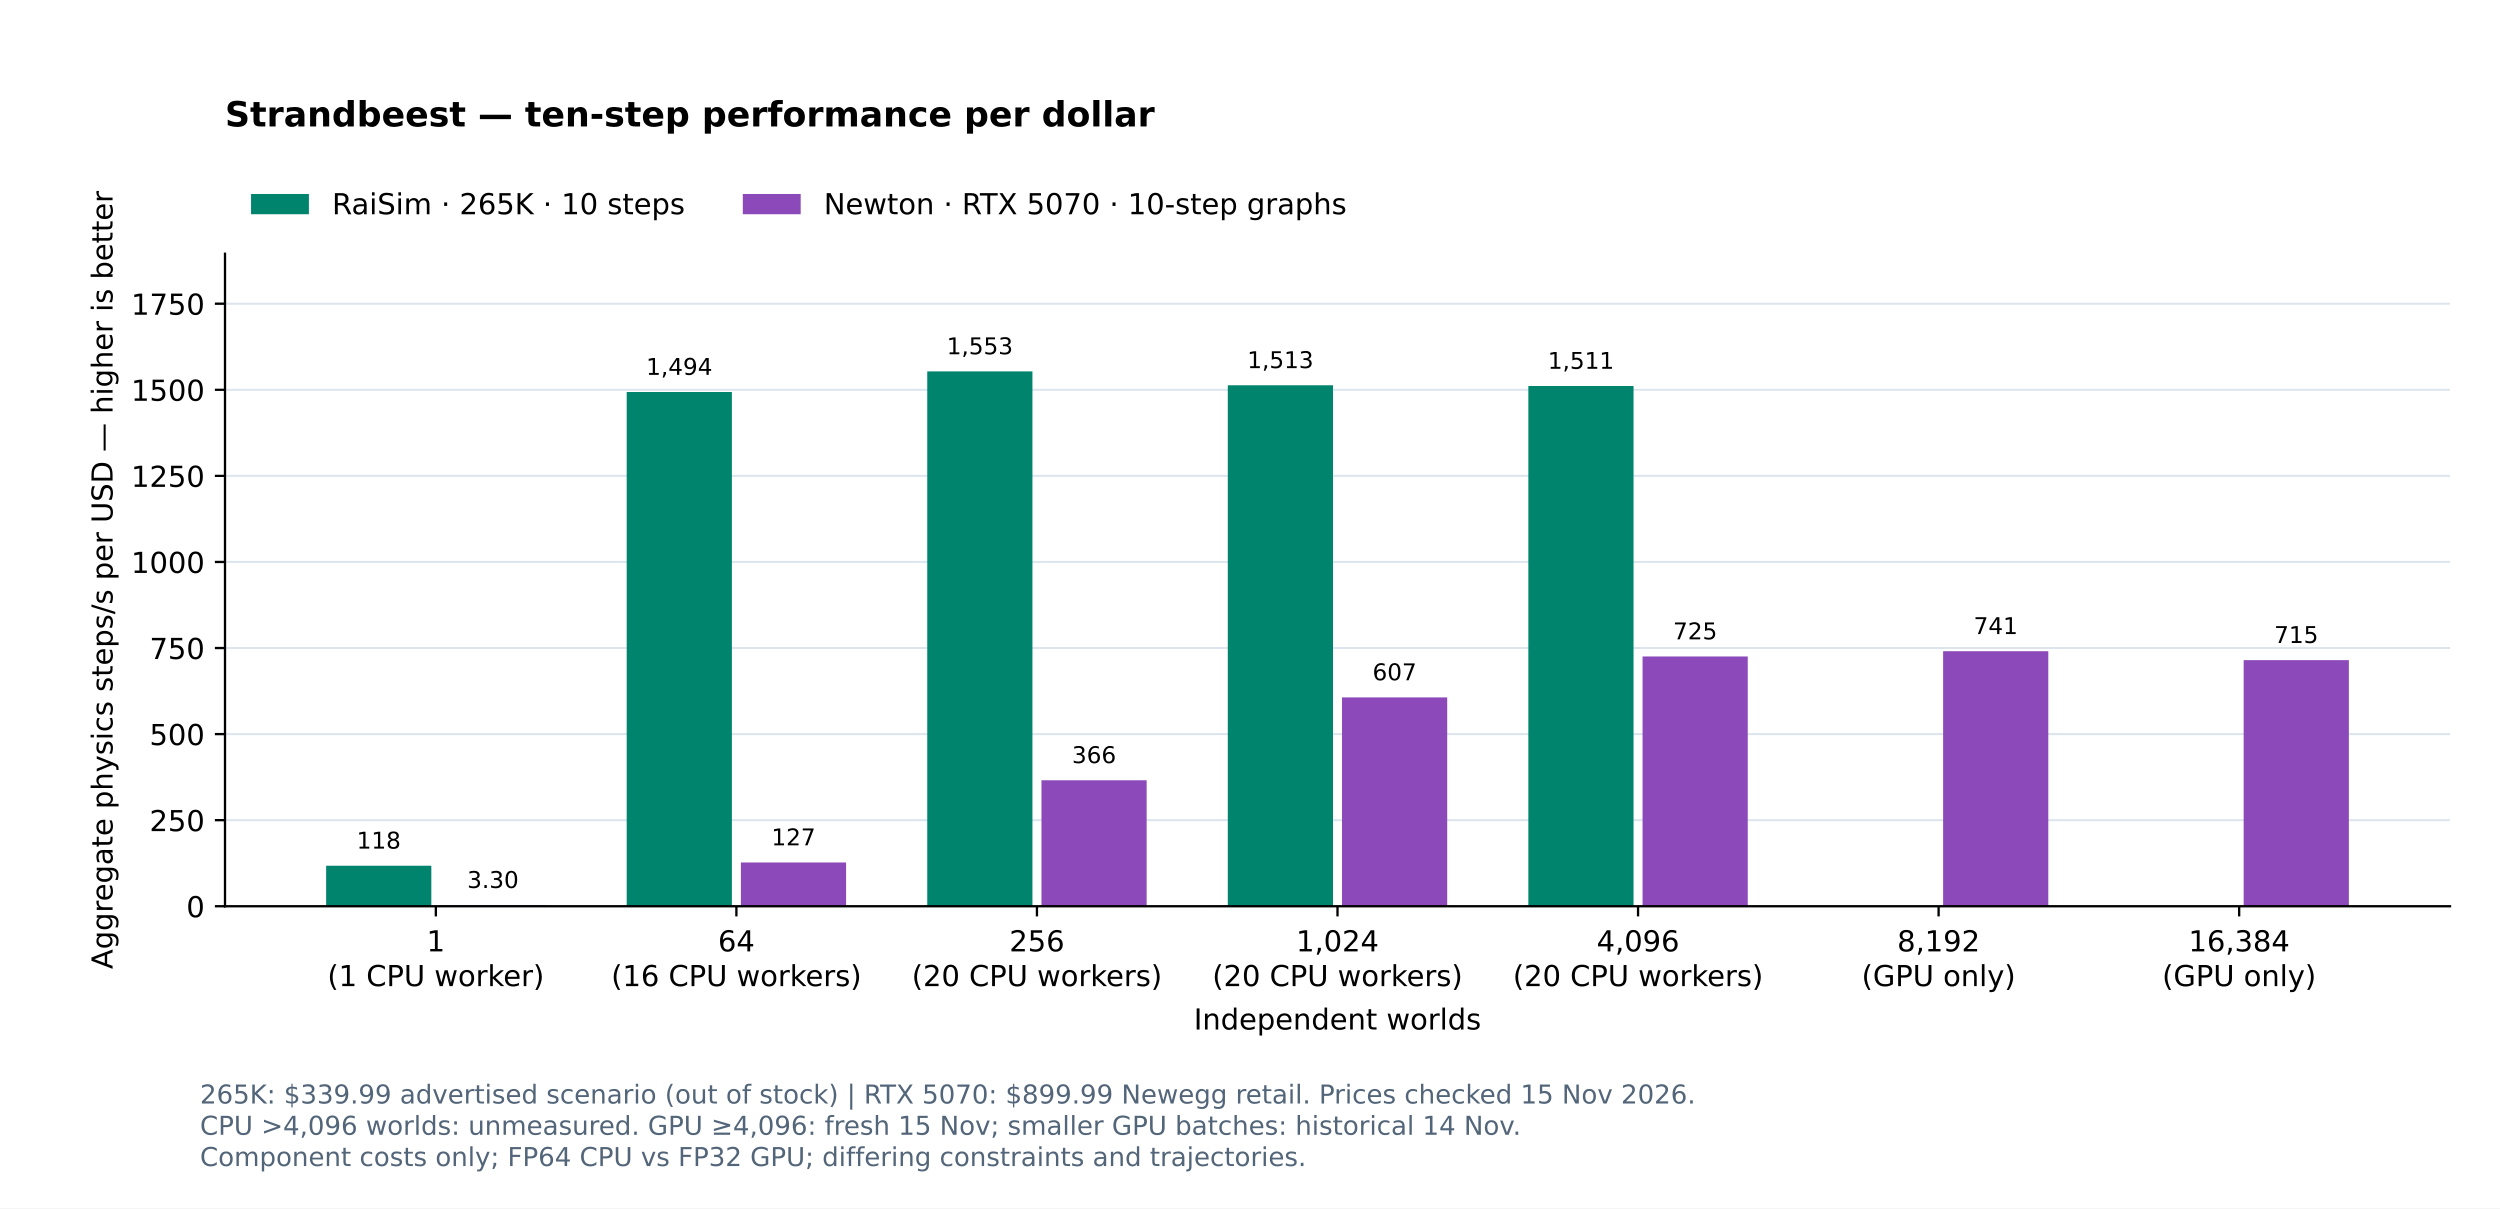
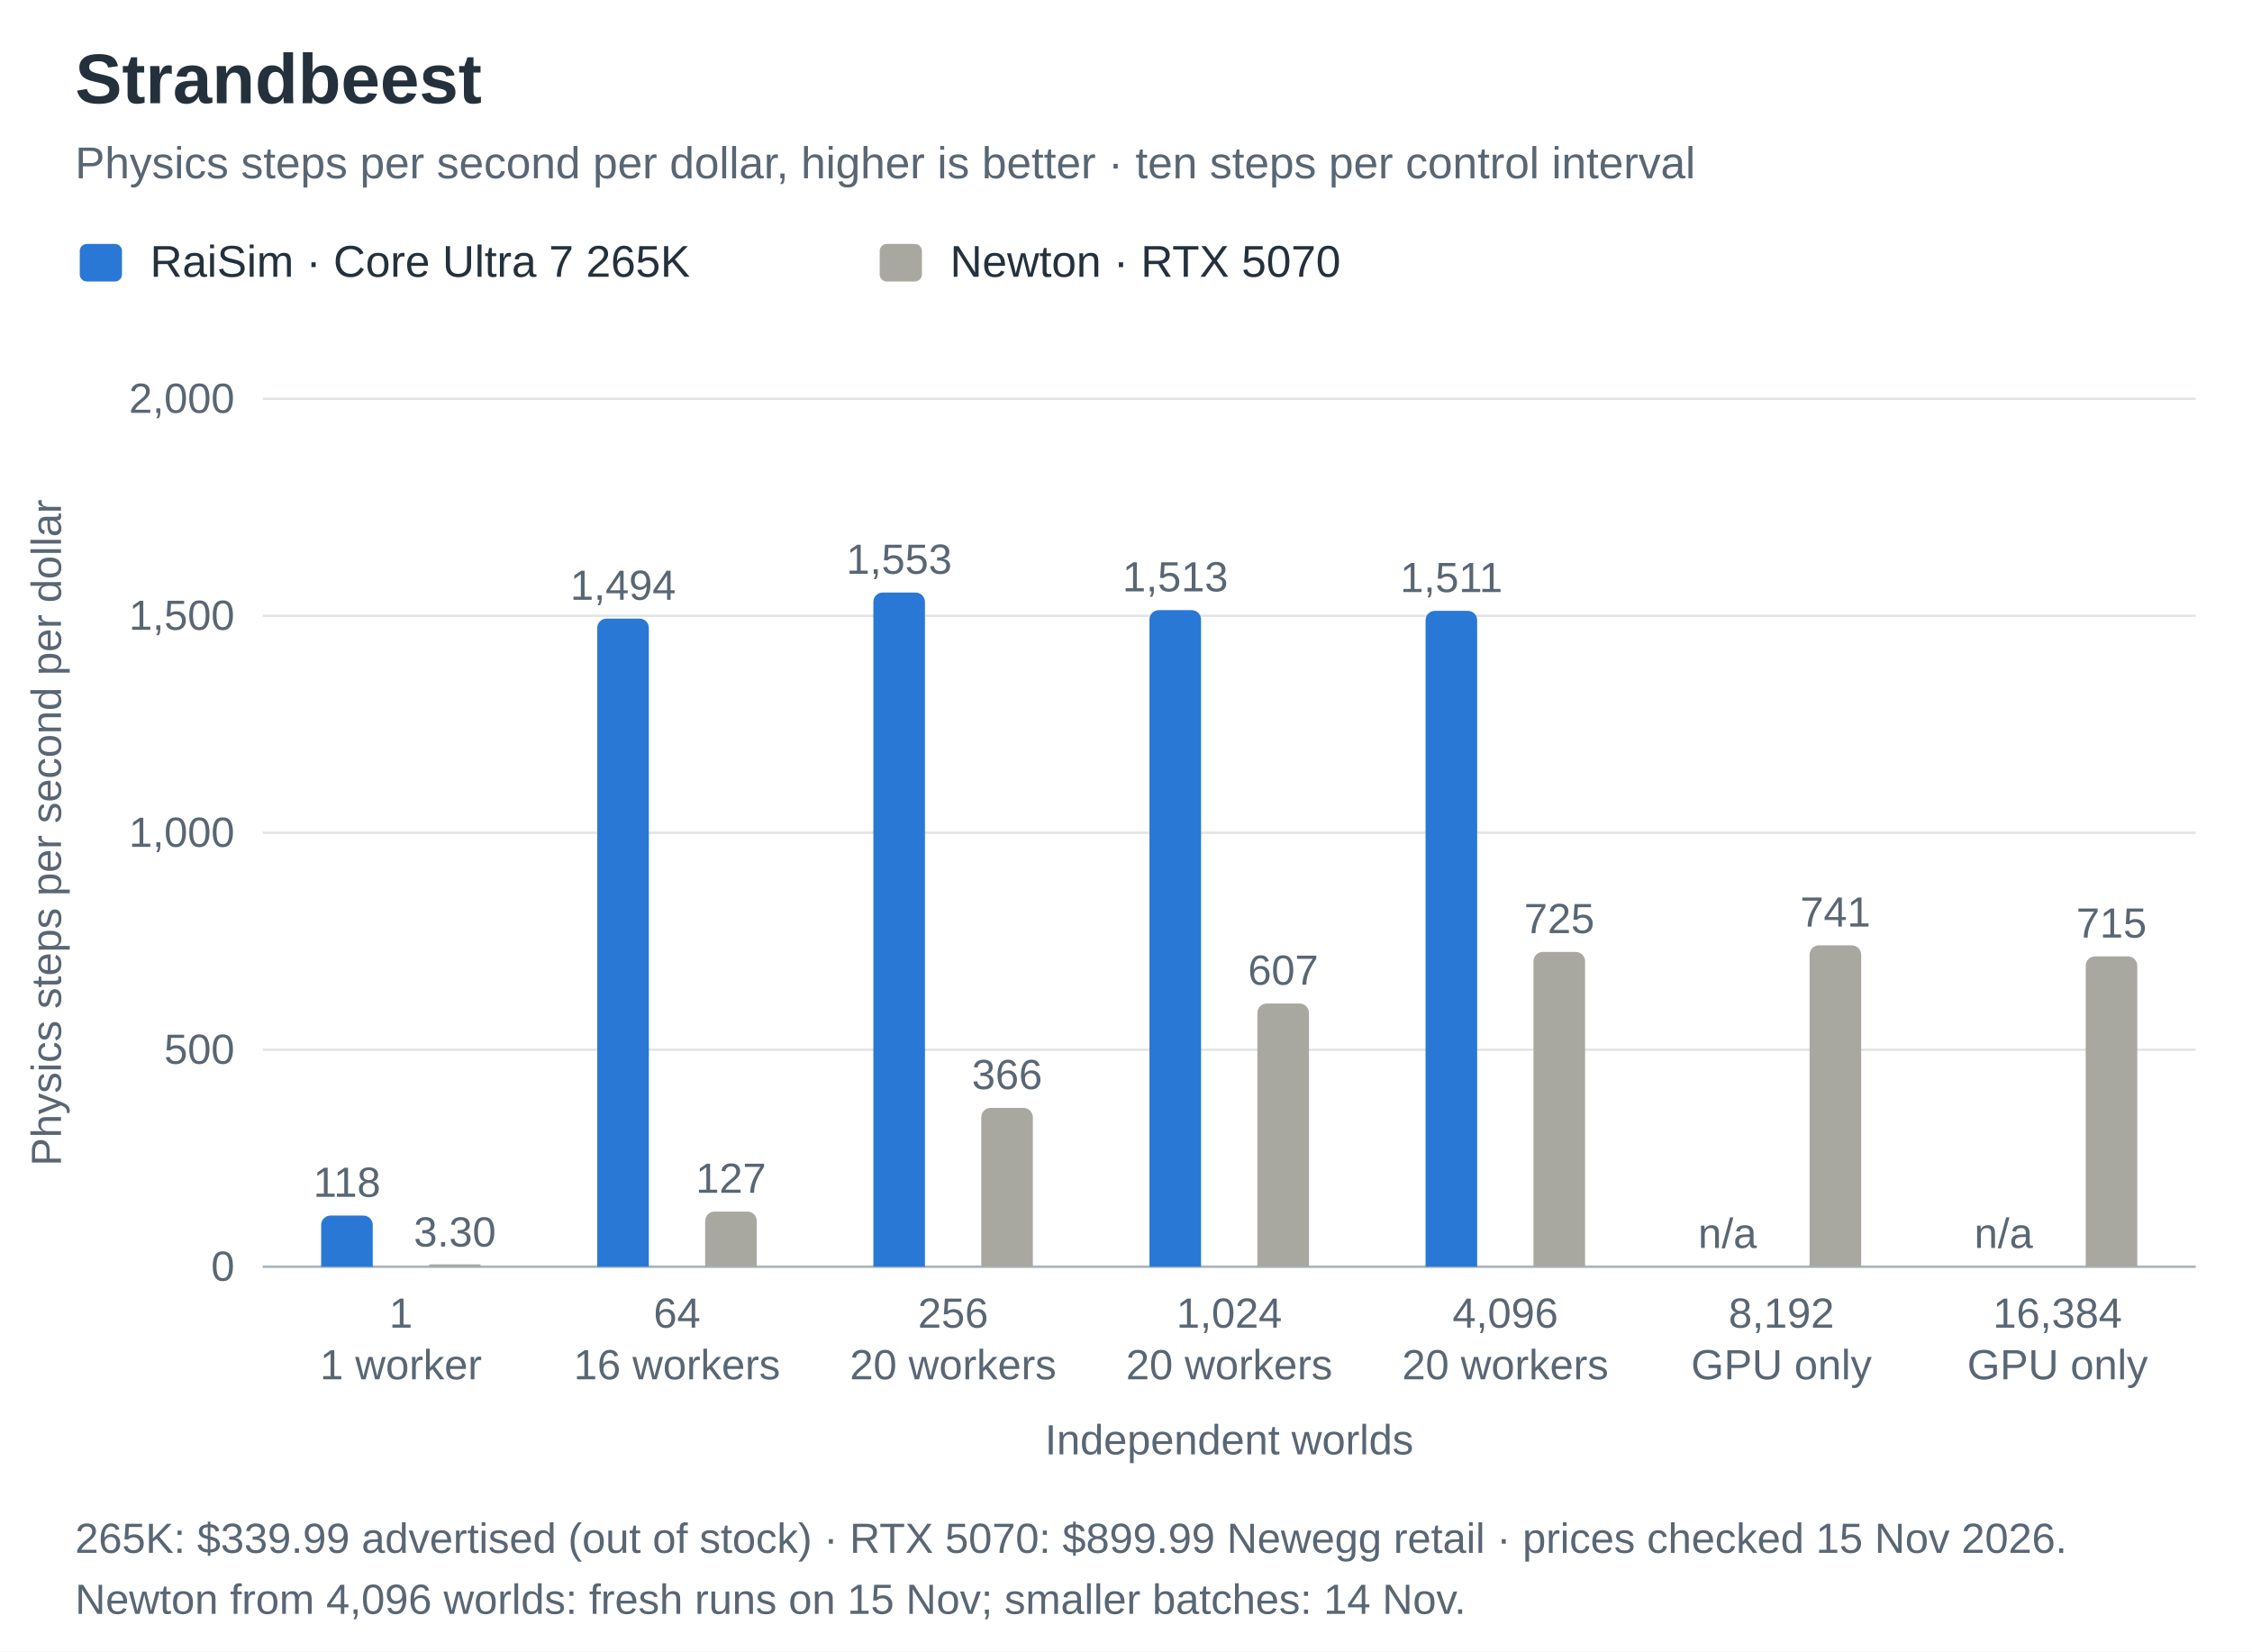
- <svg xmlns="http://www.w3.org/2000/svg" xmlns:xlink="http://www.w3.org/1999/xlink" width="864pt" height="417.6pt" viewBox="0 0 864 417.6" version="1.1">
+ <svg xmlns="http://www.w3.org/2000/svg" width="960" height="704" viewBox="0 0 960 704" role="img" aria-labelledby="title desc">
+   <style>text { font-family: Arial, Helvetica, sans-serif; fill: #24313d; }
+     .title { font-size: 30px; font-weight: 700; }
+     .subtitle { font-size: 19px; fill: #596674; }
+     .panel { font-size: 21px; font-weight: 700; }
+     .label { font-size: 19px; }
+     .value { font-size: 19px; font-weight: 700; }
+     .note { font-size: 18px; fill: #596674; }
+     .tick { font-size: 18px; fill: #596674; }
+     .grid { stroke: #e1e4e5; stroke-width: 1; }
+     .axis { stroke: #a8b4bf; stroke-width: 1; }
+     .reference { stroke: #596674; stroke-width: 1.5; stroke-dasharray: 6 4; }
+     .raisim { fill: #2a78d6; }
+     .rayrai { fill: #eb6834; }
+     .other { fill: #a9a8a0; }
+     .other-dark { fill: #6f6d66; }
+     .failed { fill: url(#failed); }</style>
  <defs>
-     <style type="text/css">*{stroke-linejoin: round; stroke-linecap: butt}</style>
+     <pattern id="failed" width="8" height="8" patternUnits="userSpaceOnUse" patternTransform="rotate(45)">
+       <rect width="8" height="8" fill="#e4e3de" />
+       <rect width="3" height="8" fill="#6f6d66" />
+     </pattern>
  </defs>
-   <g id="figure_1">
-     <g id="patch_1">
-       <path d="M 0 417.6 L 864 417.6 L 864 0 L 0 0 z " style="fill: #ffffff" />
-     </g>
-     <g id="axes_1">
-       <g id="patch_2">
-         <path d="M 77.76 313.2 L 846.72 313.2 L 846.72 87.696 L 77.76 87.696 z " style="fill: #ffffff" />
-       </g>
-       <g id="matplotlib.axis_1">
-         <g id="xtick_1">
-           <g id="line2d_1">
-             <defs>
-               <path id="m6e908edb28" d="M 0 0 L 0 3.5 " style="stroke: #000000; stroke-width: 0.8" />
-             </defs>
-             <g>
-               <use xlink:href="#m6e908edb28" x="150.626" y="313.2" style="stroke: #000000; stroke-width: 0.8" />
-             </g>
-           </g>
-           <g id="text_1">
-             <text style="font-size: 10px; font-family: 'DejaVu Sans'" transform="translate(147.4445 328.7986)">1</text>
-             <text style="font-size: 10px; font-family: 'DejaVu Sans'" transform="translate(113.1461 340.8014)">(1 CPU worker)</text>
-           </g>
-         </g>
-         <g id="xtick_2">
-           <g id="line2d_2">
-             <g>
-               <use xlink:href="#m6e908edb28" x="254.497" y="313.2" style="stroke: #000000; stroke-width: 0.8" />
-             </g>
-           </g>
-           <g id="text_2">
-             <text style="font-size: 10px; font-family: 'DejaVu Sans'" transform="translate(248.1347 328.7986)">64</text>
-             <text style="font-size: 10px; font-family: 'DejaVu Sans'" transform="translate(211.2316 340.8014)">(16 CPU workers)</text>
-           </g>
-         </g>
-         <g id="xtick_3">
-           <g id="line2d_3">
-             <g>
-               <use xlink:href="#m6e908edb28" x="358.369" y="313.2" style="stroke: #000000; stroke-width: 0.8" />
-             </g>
-           </g>
-           <g id="text_3">
-             <text style="font-size: 10px; font-family: 'DejaVu Sans'" transform="translate(348.8248 328.7986)">256</text>
-             <text style="font-size: 10px; font-family: 'DejaVu Sans'" transform="translate(315.103 340.8014)">(20 CPU workers)</text>
-           </g>
-         </g>
-         <g id="xtick_4">
-           <g id="line2d_4">
-             <g>
-               <use xlink:href="#m6e908edb28" x="462.24" y="313.2" style="stroke: #000000; stroke-width: 0.8" />
-             </g>
-           </g>
-           <g id="text_4">
-             <text style="font-size: 10px; font-family: 'DejaVu Sans'" transform="translate(447.9259 328.7986)">1,024</text>
-             <text style="font-size: 10px; font-family: 'DejaVu Sans'" transform="translate(418.9744 340.8014)">(20 CPU workers)</text>
-           </g>
-         </g>
-         <g id="xtick_5">
-           <g id="line2d_5">
-             <g>
-               <use xlink:href="#m6e908edb28" x="566.111" y="313.2" style="stroke: #000000; stroke-width: 0.8" />
-             </g>
-           </g>
-           <g id="text_5">
-             <text style="font-size: 10px; font-family: 'DejaVu Sans'" transform="translate(551.7973 328.7986)">4,096</text>
-             <text style="font-size: 10px; font-family: 'DejaVu Sans'" transform="translate(522.8458 340.8014)">(20 CPU workers)</text>
-           </g>
-         </g>
-         <g id="xtick_6">
-           <g id="line2d_6">
-             <g>
-               <use xlink:href="#m6e908edb28" x="669.983" y="313.2" style="stroke: #000000; stroke-width: 0.8" />
-             </g>
-           </g>
-           <g id="text_6">
-             <text style="font-size: 10px; font-family: 'DejaVu Sans'" transform="translate(655.6687 328.7986)">8,192</text>
-             <text style="font-size: 10px; font-family: 'DejaVu Sans'" transform="translate(643.3672 340.8014)">(GPU only)</text>
-           </g>
-         </g>
-         <g id="xtick_7">
-           <g id="line2d_7">
-             <g>
-               <use xlink:href="#m6e908edb28" x="773.854" y="313.2" style="stroke: #000000; stroke-width: 0.8" />
-             </g>
-           </g>
-           <g id="text_7">
-             <text style="font-size: 10px; font-family: 'DejaVu Sans'" transform="translate(756.3589 328.7986)">16,384</text>
-             <text style="font-size: 10px; font-family: 'DejaVu Sans'" transform="translate(747.2386 340.8014)">(GPU only)</text>
-           </g>
-         </g>
-         <g id="text_8">
-           <text style="font-size: 10px; font-family: 'DejaVu Sans'; text-anchor: middle" x="462.24" y="355.803" transform="rotate(-0 462.24 355.8031)">Independent worlds</text>
-         </g>
-       </g>
-       <g id="matplotlib.axis_2">
-         <g id="ytick_1">
-           <g id="line2d_8">
-             <path d="M 77.76 313.2 L 846.72 313.2 " clip-path="url(#p3400be4ef9)" style="fill: none; stroke: #dce4ed; stroke-width: 0.7; stroke-linecap: square" />
-           </g>
-           <g id="line2d_9">
-             <defs>
-               <path id="mc045cd2355" d="M 0 0 L -3.5 0 " style="stroke: #000000; stroke-width: 0.8" />
-             </defs>
-             <g>
-               <use xlink:href="#mc045cd2355" x="77.76" y="313.2" style="stroke: #000000; stroke-width: 0.8" />
-             </g>
-           </g>
-           <g id="text_9">
-             <text style="font-size: 10px; font-family: 'DejaVu Sans'; text-anchor: end" x="70.76" y="316.999" transform="rotate(-0 70.76 316.9988)">0</text>
-           </g>
-         </g>
-         <g id="ytick_2">
-           <g id="line2d_10">
-             <path d="M 77.76 283.452 L 846.72 283.452 " clip-path="url(#p3400be4ef9)" style="fill: none; stroke: #dce4ed; stroke-width: 0.7; stroke-linecap: square" />
-           </g>
-           <g id="line2d_11">
-             <g>
-               <use xlink:href="#mc045cd2355" x="77.76" y="283.452" style="stroke: #000000; stroke-width: 0.8" />
-             </g>
-           </g>
-           <g id="text_10">
-             <text style="font-size: 10px; font-family: 'DejaVu Sans'; text-anchor: end" x="70.76" y="287.251" transform="rotate(-0 70.76 287.251)">250</text>
-           </g>
-         </g>
-         <g id="ytick_3">
-           <g id="line2d_12">
-             <path d="M 77.76 253.704 L 846.72 253.704 " clip-path="url(#p3400be4ef9)" style="fill: none; stroke: #dce4ed; stroke-width: 0.7; stroke-linecap: square" />
-           </g>
-           <g id="line2d_13">
-             <g>
-               <use xlink:href="#mc045cd2355" x="77.76" y="253.704" style="stroke: #000000; stroke-width: 0.8" />
-             </g>
-           </g>
-           <g id="text_11">
-             <text style="font-size: 10px; font-family: 'DejaVu Sans'; text-anchor: end" x="70.76" y="257.503" transform="rotate(-0 70.76 257.5031)">500</text>
-           </g>
-         </g>
-         <g id="ytick_4">
-           <g id="line2d_14">
-             <path d="M 77.76 223.956 L 846.72 223.956 " clip-path="url(#p3400be4ef9)" style="fill: none; stroke: #dce4ed; stroke-width: 0.7; stroke-linecap: square" />
-           </g>
-           <g id="line2d_15">
-             <g>
-               <use xlink:href="#mc045cd2355" x="77.76" y="223.956" style="stroke: #000000; stroke-width: 0.8" />
-             </g>
-           </g>
-           <g id="text_12">
-             <text style="font-size: 10px; font-family: 'DejaVu Sans'; text-anchor: end" x="70.76" y="227.755" transform="rotate(-0 70.76 227.7552)">750</text>
-           </g>
-         </g>
-         <g id="ytick_5">
-           <g id="line2d_16">
-             <path d="M 77.76 194.209 L 846.72 194.209 " clip-path="url(#p3400be4ef9)" style="fill: none; stroke: #dce4ed; stroke-width: 0.7; stroke-linecap: square" />
-           </g>
-           <g id="line2d_17">
-             <g>
-               <use xlink:href="#mc045cd2355" x="77.76" y="194.209" style="stroke: #000000; stroke-width: 0.8" />
-             </g>
-           </g>
-           <g id="text_13">
-             <text style="font-size: 10px; font-family: 'DejaVu Sans'; text-anchor: end" x="70.76" y="198.007" transform="rotate(-0 70.76 198.0074)">1000</text>
-           </g>
-         </g>
-         <g id="ytick_6">
-           <g id="line2d_18">
-             <path d="M 77.76 164.461 L 846.72 164.461 " clip-path="url(#p3400be4ef9)" style="fill: none; stroke: #dce4ed; stroke-width: 0.7; stroke-linecap: square" />
-           </g>
-           <g id="line2d_19">
-             <g>
-               <use xlink:href="#mc045cd2355" x="77.76" y="164.461" style="stroke: #000000; stroke-width: 0.8" />
-             </g>
-           </g>
-           <g id="text_14">
-             <text style="font-size: 10px; font-family: 'DejaVu Sans'; text-anchor: end" x="70.76" y="168.26" transform="rotate(-0 70.76 168.2595)">1250</text>
-           </g>
-         </g>
-         <g id="ytick_7">
-           <g id="line2d_20">
-             <path d="M 77.76 134.713 L 846.72 134.713 " clip-path="url(#p3400be4ef9)" style="fill: none; stroke: #dce4ed; stroke-width: 0.7; stroke-linecap: square" />
-           </g>
-           <g id="line2d_21">
-             <g>
-               <use xlink:href="#mc045cd2355" x="77.76" y="134.713" style="stroke: #000000; stroke-width: 0.8" />
-             </g>
-           </g>
-           <g id="text_15">
-             <text style="font-size: 10px; font-family: 'DejaVu Sans'; text-anchor: end" x="70.76" y="138.512" transform="rotate(-0 70.76 138.5117)">1500</text>
-           </g>
-         </g>
-         <g id="ytick_8">
-           <g id="line2d_22">
-             <path d="M 77.76 104.965 L 846.72 104.965 " clip-path="url(#p3400be4ef9)" style="fill: none; stroke: #dce4ed; stroke-width: 0.7; stroke-linecap: square" />
-           </g>
-           <g id="line2d_23">
-             <g>
-               <use xlink:href="#mc045cd2355" x="77.76" y="104.965" style="stroke: #000000; stroke-width: 0.8" />
-             </g>
-           </g>
-           <g id="text_16">
-             <text style="font-size: 10px; font-family: 'DejaVu Sans'; text-anchor: end" x="70.76" y="108.764" transform="rotate(-0 70.76 108.7638)">1750</text>
-           </g>
-         </g>
-         <g id="text_17">
-           <text style="font-size: 10px; font-family: 'DejaVu Sans'; text-anchor: middle" x="38.908" y="200.448" transform="rotate(-90 38.90766 200.448)">Aggregate physics steps/s per USD — higher is better</text>
-         </g>
-       </g>
-       <g id="patch_3">
-         <path d="M 112.713 313.2 L 149.068 313.2 L 149.068 299.206 L 112.713 299.206 z " clip-path="url(#p3400be4ef9)" style="fill: #00846e" />
-       </g>
-       <g id="patch_4">
-         <path d="M 216.584 313.2 L 252.939 313.2 L 252.939 135.477 L 216.584 135.477 z " clip-path="url(#p3400be4ef9)" style="fill: #00846e" />
-       </g>
-       <g id="patch_5">
-         <path d="M 320.456 313.2 L 356.811 313.2 L 356.811 128.361 L 320.456 128.361 z " clip-path="url(#p3400be4ef9)" style="fill: #00846e" />
-       </g>
-       <g id="patch_6">
-         <path d="M 424.327 313.2 L 460.682 313.2 L 460.682 133.144 L 424.327 133.144 z " clip-path="url(#p3400be4ef9)" style="fill: #00846e" />
-       </g>
-       <g id="patch_7">
-         <path d="M 528.198 313.2 L 564.553 313.2 L 564.553 133.391 L 528.198 133.391 z " clip-path="url(#p3400be4ef9)" style="fill: #00846e" />
-       </g>
-       <g id="patch_8">
-         <path d="M 0 0 z " clip-path="url(#p3400be4ef9)" style="fill: #00846e" />
-       </g>
-       <g id="patch_9">
-         <path d="M 0 0 z " clip-path="url(#p3400be4ef9)" style="fill: #00846e" />
-       </g>
-       <g id="patch_10">
-         <path d="M 152.184 313.2 L 188.539 313.2 L 188.539 312.808 L 152.184 312.808 z " clip-path="url(#p3400be4ef9)" style="fill: #8c49ba" />
-       </g>
-       <g id="patch_11">
-         <path d="M 256.055 313.2 L 292.41 313.2 L 292.41 298.077 L 256.055 298.077 z " clip-path="url(#p3400be4ef9)" style="fill: #8c49ba" />
-       </g>
-       <g id="patch_12">
-         <path d="M 359.927 313.2 L 396.282 313.2 L 396.282 269.658 L 359.927 269.658 z " clip-path="url(#p3400be4ef9)" style="fill: #8c49ba" />
-       </g>
-       <g id="patch_13">
-         <path d="M 463.798 313.2 L 500.153 313.2 L 500.153 241.022 L 463.798 241.022 z " clip-path="url(#p3400be4ef9)" style="fill: #8c49ba" />
-       </g>
-       <g id="patch_14">
-         <path d="M 567.669 313.2 L 604.024 313.2 L 604.024 226.882 L 567.669 226.882 z " clip-path="url(#p3400be4ef9)" style="fill: #8c49ba" />
-       </g>
-       <g id="patch_15">
-         <path d="M 671.541 313.2 L 707.896 313.2 L 707.896 225.055 L 671.541 225.055 z " clip-path="url(#p3400be4ef9)" style="fill: #8c49ba" />
-       </g>
-       <g id="patch_16">
-         <path d="M 775.412 313.2 L 811.767 313.2 L 811.767 228.136 L 775.412 228.136 z " clip-path="url(#p3400be4ef9)" style="fill: #8c49ba" />
-       </g>
-       <g id="patch_17">
-         <path d="M 77.76 313.2 L 77.76 87.696 " style="fill: none; stroke: #000000; stroke-width: 0.8; stroke-linejoin: miter; stroke-linecap: square" />
-       </g>
-       <g id="patch_18">
-         <path d="M 77.76 313.2 L 846.72 313.2 " style="fill: none; stroke: #000000; stroke-width: 0.8; stroke-linejoin: miter; stroke-linecap: square" />
-       </g>
-       <g id="text_18">
-         <text style="font-size: 8px; font-family: 'DejaVu Sans'; text-anchor: middle" x="130.89" y="293.284" transform="rotate(-0 130.8902 293.2842)">118</text>
-       </g>
-       <g id="text_19">
-         <text style="font-size: 8px; font-family: 'DejaVu Sans'; text-anchor: middle" x="234.762" y="129.555" transform="rotate(-0 234.7616 129.5555)">1,494</text>
-       </g>
-       <g id="text_20">
-         <text style="font-size: 8px; font-family: 'DejaVu Sans'; text-anchor: middle" x="338.633" y="122.439" transform="rotate(-0 338.633 122.4388)">1,553</text>
-       </g>
-       <g id="text_21">
-         <text style="font-size: 8px; font-family: 'DejaVu Sans'; text-anchor: middle" x="442.504" y="127.222" transform="rotate(-0 442.5044 127.2217)">1,513</text>
-       </g>
-       <g id="text_22">
-         <text style="font-size: 8px; font-family: 'DejaVu Sans'; text-anchor: middle" x="546.376" y="127.469" transform="rotate(-0 546.3758 127.4687)">1,511</text>
-       </g>
-       <g id="text_23">
-         <text style="font-size: 8px; font-family: 'DejaVu Sans'; text-anchor: middle" x="170.361" y="306.886" transform="rotate(-0 170.3614 306.8859)">3.30</text>
-       </g>
-       <g id="text_24">
-         <text style="font-size: 8px; font-family: 'DejaVu Sans'; text-anchor: middle" x="274.233" y="292.155" transform="rotate(-0 274.2328 292.1548)">127</text>
-       </g>
-       <g id="text_25">
-         <text style="font-size: 8px; font-family: 'DejaVu Sans'; text-anchor: middle" x="378.104" y="263.736" transform="rotate(-0 378.1042 263.7361)">366</text>
-       </g>
-       <g id="text_26">
-         <text style="font-size: 8px; font-family: 'DejaVu Sans'; text-anchor: middle" x="481.976" y="235.1" transform="rotate(-0 481.9756 235.1001)">607</text>
-       </g>
-       <g id="text_27">
-         <text style="font-size: 8px; font-family: 'DejaVu Sans'; text-anchor: middle" x="585.847" y="220.96" transform="rotate(-0 585.847 220.9604)">725</text>
-       </g>
-       <g id="text_28">
-         <text style="font-size: 8px; font-family: 'DejaVu Sans'; text-anchor: middle" x="689.718" y="219.133" transform="rotate(-0 689.7184 219.1327)">741</text>
-       </g>
-       <g id="text_29">
-         <text style="font-size: 8px; font-family: 'DejaVu Sans'; text-anchor: middle" x="793.59" y="222.214" transform="rotate(-0 793.5898 222.2139)">715</text>
-       </g>
-       <g id="text_30">
-         <text style="font-weight: 700; font-size: 12px; font-family: 'DejaVu Sans'; text-anchor: start" x="77.76" y="43.696" transform="rotate(-0 77.76 43.696)">Strandbeest — ten-step performance per dollar</text>
-       </g>
-       <g id="legend_1">
-         <g id="patch_19">
-           <path d="M 86.76 74.039 L 106.76 74.039 L 106.76 67.039 L 86.76 67.039 z " style="fill: #00846e" />
-         </g>
-         <g id="text_31">
-           <text style="font-size: 10px; font-family: 'DejaVu Sans'; text-anchor: start" x="114.76" y="74.039" transform="rotate(-0 114.76 74.03862)">RaiSim · 265K · 10 steps</text>
-         </g>
-         <g id="patch_20">
-           <path d="M 256.719 74.039 L 276.719 74.039 L 276.719 67.039 L 256.719 67.039 z " style="fill: #8c49ba" />
-         </g>
-         <g id="text_32">
-           <text style="font-size: 10px; font-family: 'DejaVu Sans'; text-anchor: start" x="284.719" y="74.039" transform="rotate(-0 284.7194 74.03862)">Newton · RTX 5070 · 10-step graphs</text>
-         </g>
-       </g>
-     </g>
-     <g id="text_33">
-       <text style="font-size: 9px; font-family: 'DejaVu Sans'; fill: #536579" transform="translate(69.12 381.3791)">265K: $339.99 advertised scenario (out of stock)  |  RTX 5070: $899.99 Newegg retail. Prices checked 15 Nov 2026.</text>
-       <text style="font-size: 9px; font-family: 'DejaVu Sans'; fill: #536579" transform="translate(69.12 392.1815)">CPU &gt;4,096 worlds: unmeasured. GPU ≥4,096: fresh 15 Nov; smaller GPU batches: historical 14 Nov.</text>
-       <text style="font-size: 9px; font-family: 'DejaVu Sans'; fill: #536579" transform="translate(69.12 402.984)">Component costs only; FP64 CPU vs FP32 GPU; differing constraints and trajectories.</text>
-     </g>
-   </g>
-   <defs>
-     <clipPath id="p3400be4ef9">
-       <rect x="77.76" y="87.696" width="768.96" height="225.504" />
-     </clipPath>
-   </defs>
+   <rect width="960" height="704" fill="#fff" />
+   <text x="32.0" y="44.0" class="title">Strandbeest</text>
+   <text x="32.0" y="76.0" class="subtitle">Physics steps per second per dollar, higher is better · ten steps per control interval</text>
+   <rect x="34" y="104" width="18" height="16" rx="3" class="raisim" />
+   <text x="64.0" y="118.0" class="label">RaiSim · Core Ultra 7 265K</text>
+   <rect x="375.0" y="104" width="18" height="16" rx="3" class="other" />
+   <text x="405.0" y="118.0" class="label">Newton · RTX 5070</text>
+   <line x1="112" y1="540.0" x2="936" y2="540.0" class="grid" />
+   <text x="100.0" y="546.0" text-anchor="end" class="tick">0</text>
+   <line x1="112" y1="447.5" x2="936" y2="447.5" class="grid" />
+   <text x="100.0" y="453.5" text-anchor="end" class="tick">500</text>
+   <line x1="112" y1="355.0" x2="936" y2="355.0" class="grid" />
+   <text x="100.0" y="361.0" text-anchor="end" class="tick">1,000</text>
+   <line x1="112" y1="262.5" x2="936" y2="262.5" class="grid" />
+   <text x="100.0" y="268.5" text-anchor="end" class="tick">1,500</text>
+   <line x1="112" y1="170.0" x2="936" y2="170.0" class="grid" />
+   <text x="100.0" y="176.0" text-anchor="end" class="tick">2,000</text>
+   <line x1="112" y1="540" x2="936" y2="540" class="axis" />
+   <text x="26" y="355.0" transform="rotate(-90 26 355.0)" text-anchor="middle" class="note">Physics steps per second per dollar</text>
+   <path d="M136.9 540.0V522.2A4.0 4.0 0 0 1 140.9 518.2H154.9A4.0 4.0 0 0 1 158.9 522.2V540.0Z" class="raisim" />
+   <text x="147.9" y="510.2" text-anchor="middle" class="tick" font-size="14px">118</text>
+   <path d="M182.9 540.0V539.5A0.5 0.5 0 0 1 183.4 539.0H204.4A0.5 0.5 0 0 1 204.9 539.5V540.0Z" class="other" />
+   <text x="193.9" y="531.4" text-anchor="middle" class="tick" font-size="14px">3.30</text>
+   <text x="170.9" y="566.0" text-anchor="middle" class="tick">1</text>
+   <text x="170.9" y="588.0" text-anchor="middle" class="tick" font-size="14px">1 worker</text>
+   <path d="M254.6 540.0V267.7A4.0 4.0 0 0 1 258.6 263.7H272.6A4.0 4.0 0 0 1 276.6 267.7V540.0Z" class="raisim" />
+   <text x="265.6" y="255.7" text-anchor="middle" class="tick" font-size="14px">1,494</text>
+   <path d="M300.6 540.0V520.5A4.0 4.0 0 0 1 304.6 516.5H318.6A4.0 4.0 0 0 1 322.6 520.5V540.0Z" class="other" />
+   <text x="311.6" y="508.5" text-anchor="middle" class="tick" font-size="14px">127</text>
+   <text x="288.6" y="566.0" text-anchor="middle" class="tick">64</text>
+   <text x="288.6" y="588.0" text-anchor="middle" class="tick" font-size="14px">16 workers</text>
+   <path d="M372.3 540.0V256.6A4.0 4.0 0 0 1 376.3 252.6H390.3A4.0 4.0 0 0 1 394.3 256.6V540.0Z" class="raisim" />
+   <text x="383.3" y="244.6" text-anchor="middle" class="tick" font-size="14px">1,553</text>
+   <path d="M418.3 540.0V476.3A4.0 4.0 0 0 1 422.3 472.3H436.3A4.0 4.0 0 0 1 440.3 476.3V540.0Z" class="other" />
+   <text x="429.3" y="464.3" text-anchor="middle" class="tick" font-size="14px">366</text>
+   <text x="406.3" y="566.0" text-anchor="middle" class="tick">256</text>
+   <text x="406.3" y="588.0" text-anchor="middle" class="tick" font-size="14px">20 workers</text>
+   <path d="M490.0 540.0V264.1A4.0 4.0 0 0 1 494.0 260.1H508.0A4.0 4.0 0 0 1 512.0 264.1V540.0Z" class="raisim" />
+   <text x="501.0" y="252.1" text-anchor="middle" class="tick" font-size="14px">1,513</text>
+   <path d="M536.0 540.0V431.8A4.0 4.0 0 0 1 540.0 427.8H554.0A4.0 4.0 0 0 1 558.0 431.8V540.0Z" class="other" />
+   <text x="547.0" y="419.8" text-anchor="middle" class="tick" font-size="14px">607</text>
+   <text x="524.0" y="566.0" text-anchor="middle" class="tick">1,024</text>
+   <text x="524.0" y="588.0" text-anchor="middle" class="tick" font-size="14px">20 workers</text>
+   <path d="M607.7 540.0V264.4A4.0 4.0 0 0 1 611.7 260.4H625.7A4.0 4.0 0 0 1 629.7 264.4V540.0Z" class="raisim" />
+   <text x="618.7" y="252.4" text-anchor="middle" class="tick" font-size="14px">1,511</text>
+   <path d="M653.7 540.0V409.8A4.0 4.0 0 0 1 657.7 405.8H671.7A4.0 4.0 0 0 1 675.7 409.8V540.0Z" class="other" />
+   <text x="664.7" y="397.8" text-anchor="middle" class="tick" font-size="14px">725</text>
+   <text x="641.7" y="566.0" text-anchor="middle" class="tick">4,096</text>
+   <text x="641.7" y="588.0" text-anchor="middle" class="tick" font-size="14px">20 workers</text>
+   <text x="736.4" y="532.0" text-anchor="middle" class="tick" font-size="13px">n/a</text>
+   <path d="M771.4 540.0V407.0A4.0 4.0 0 0 1 775.4 403.0H789.4A4.0 4.0 0 0 1 793.4 407.0V540.0Z" class="other" />
+   <text x="782.4" y="395.0" text-anchor="middle" class="tick" font-size="14px">741</text>
+   <text x="759.4" y="566.0" text-anchor="middle" class="tick">8,192</text>
+   <text x="759.4" y="588.0" text-anchor="middle" class="tick" font-size="14px">GPU only</text>
+   <text x="854.1" y="532.0" text-anchor="middle" class="tick" font-size="13px">n/a</text>
+   <path d="M889.1 540.0V411.7A4.0 4.0 0 0 1 893.1 407.7H907.1A4.0 4.0 0 0 1 911.1 411.7V540.0Z" class="other" />
+   <text x="900.1" y="399.7" text-anchor="middle" class="tick" font-size="14px">715</text>
+   <text x="877.1" y="566.0" text-anchor="middle" class="tick">16,384</text>
+   <text x="877.1" y="588.0" text-anchor="middle" class="tick" font-size="14px">GPU only</text>
+   <text x="524.0" y="620.0" text-anchor="middle" class="note">Independent worlds</text>
+   <text x="32.0" y="688.0" class="note">Newton from 4,096 worlds: fresh runs on 15 Nov; smaller batches: 14 Nov.</text>
+   <text x="32.0" y="662.0" class="note">265K: $339.99 advertised (out of stock) · RTX 5070: $899.99 Newegg retail · prices checked 15 Nov 2026.</text>
</svg>
